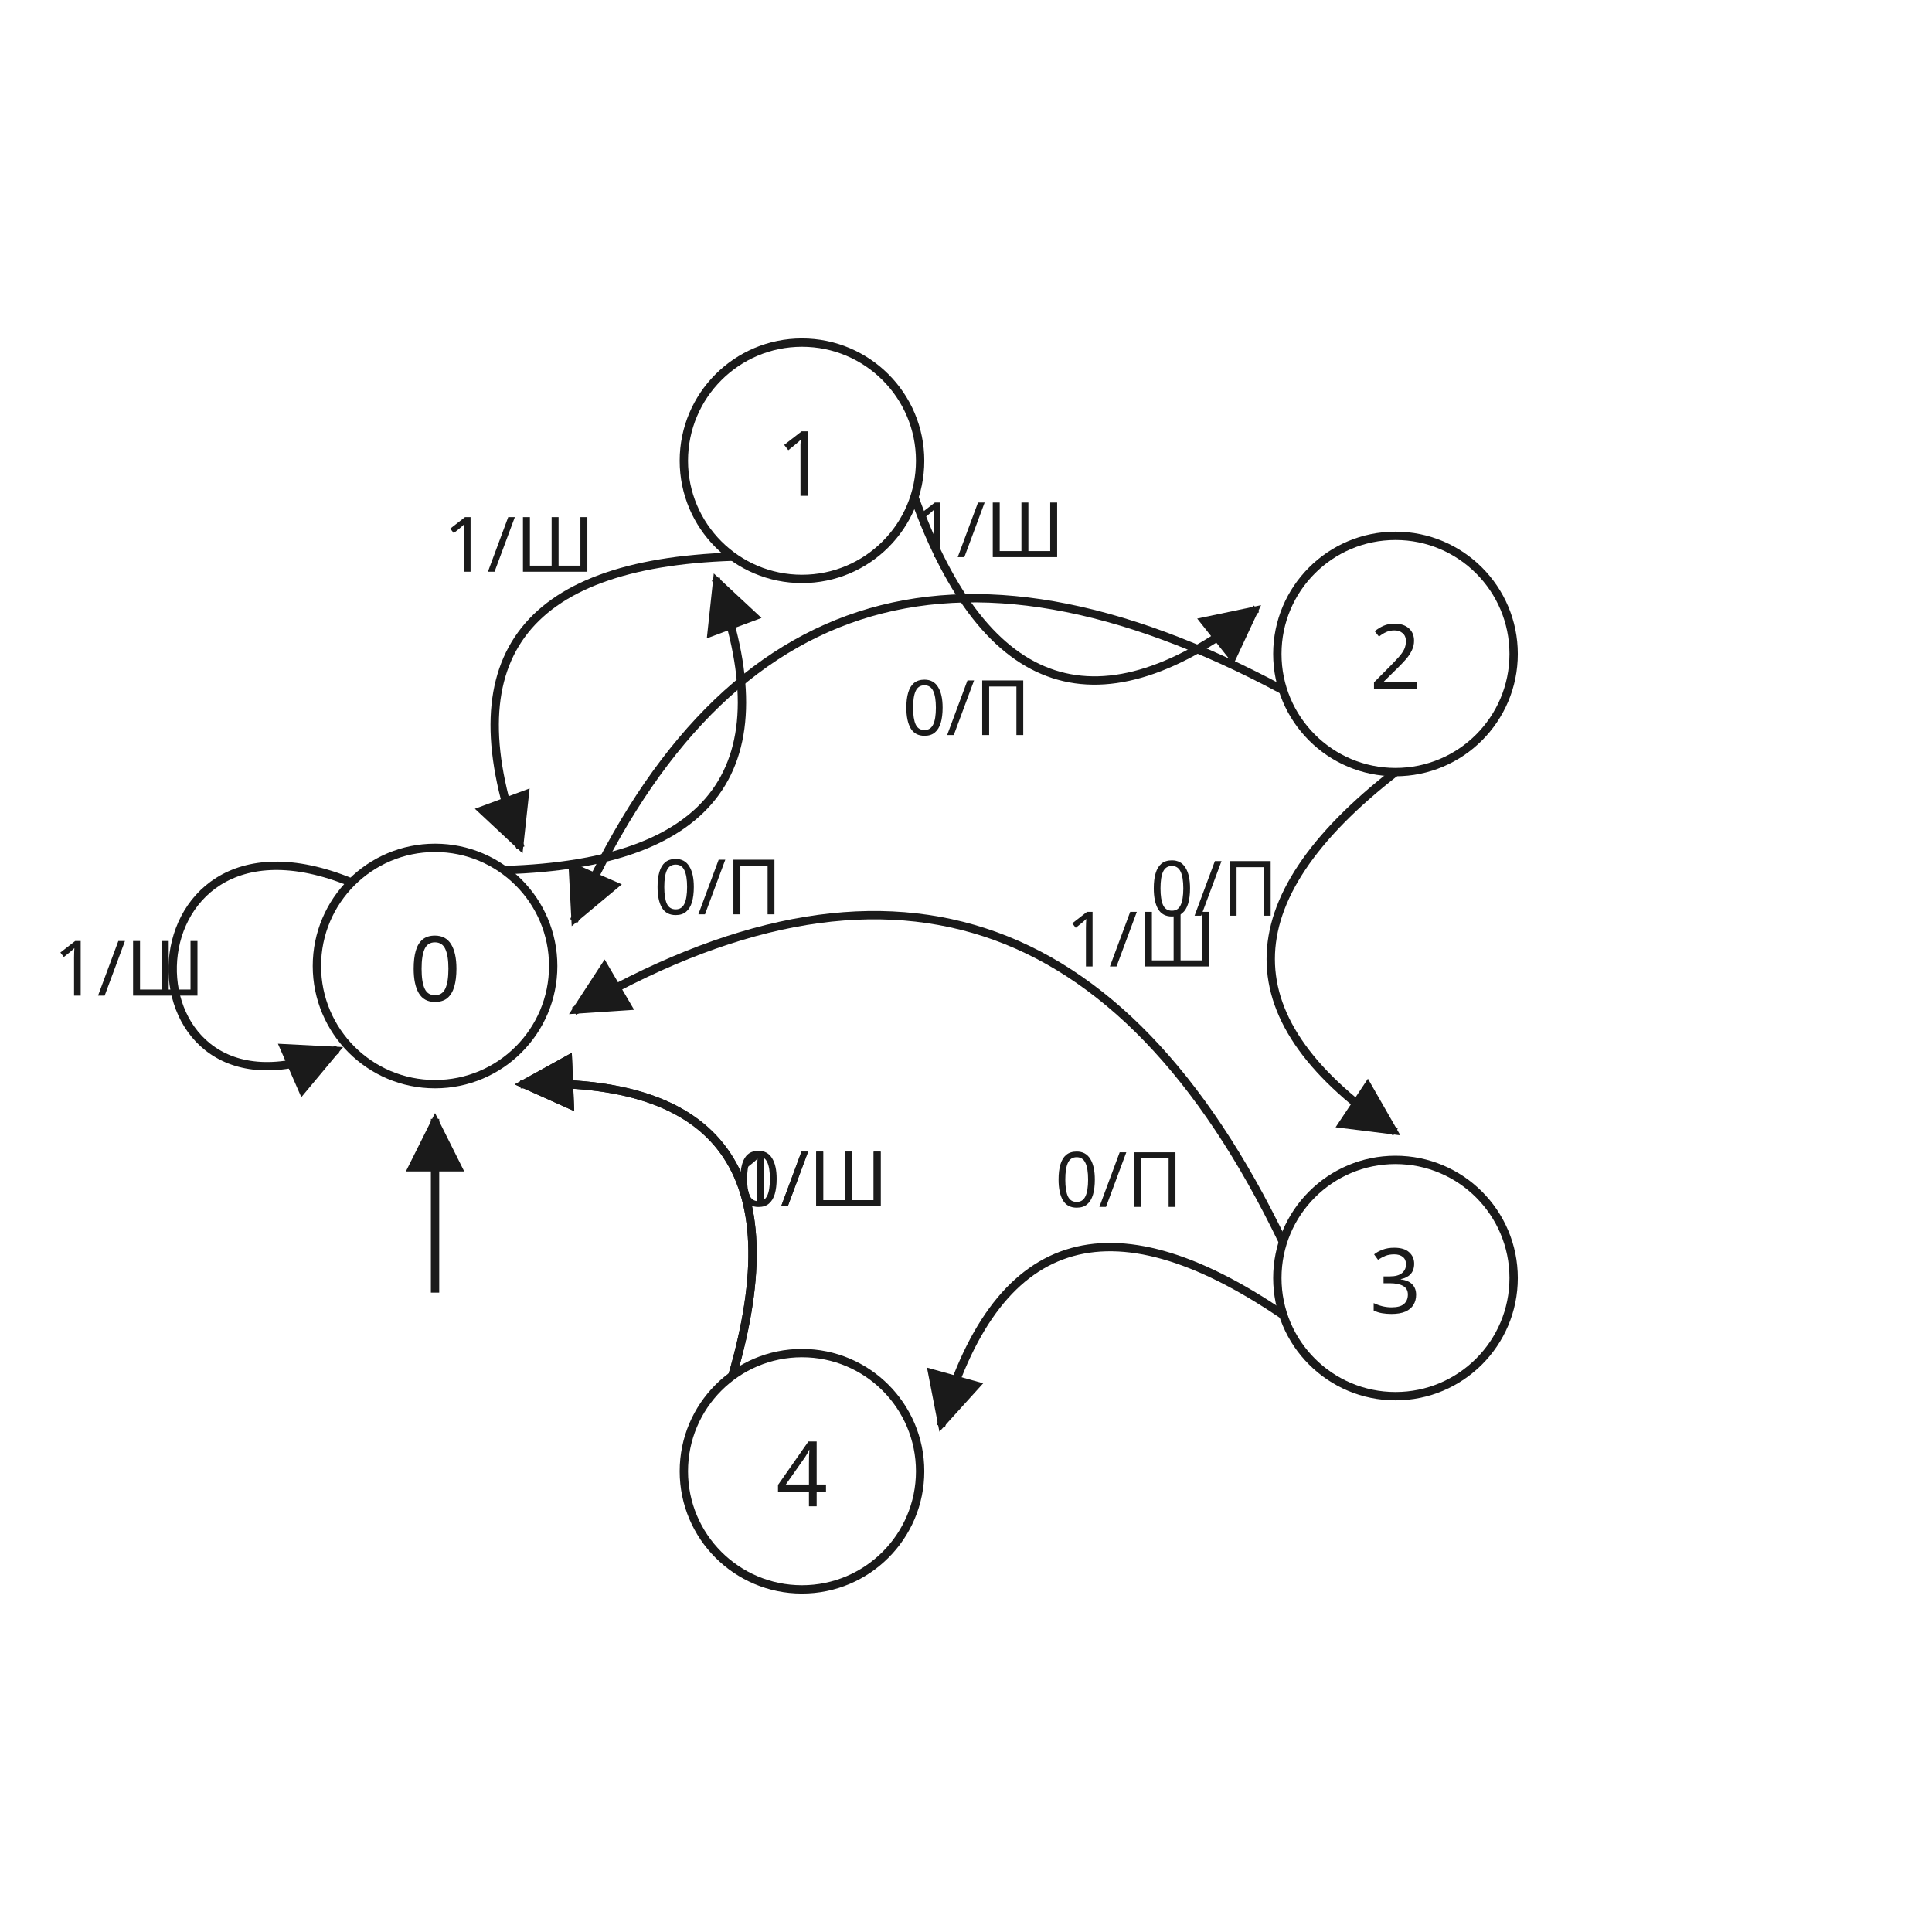
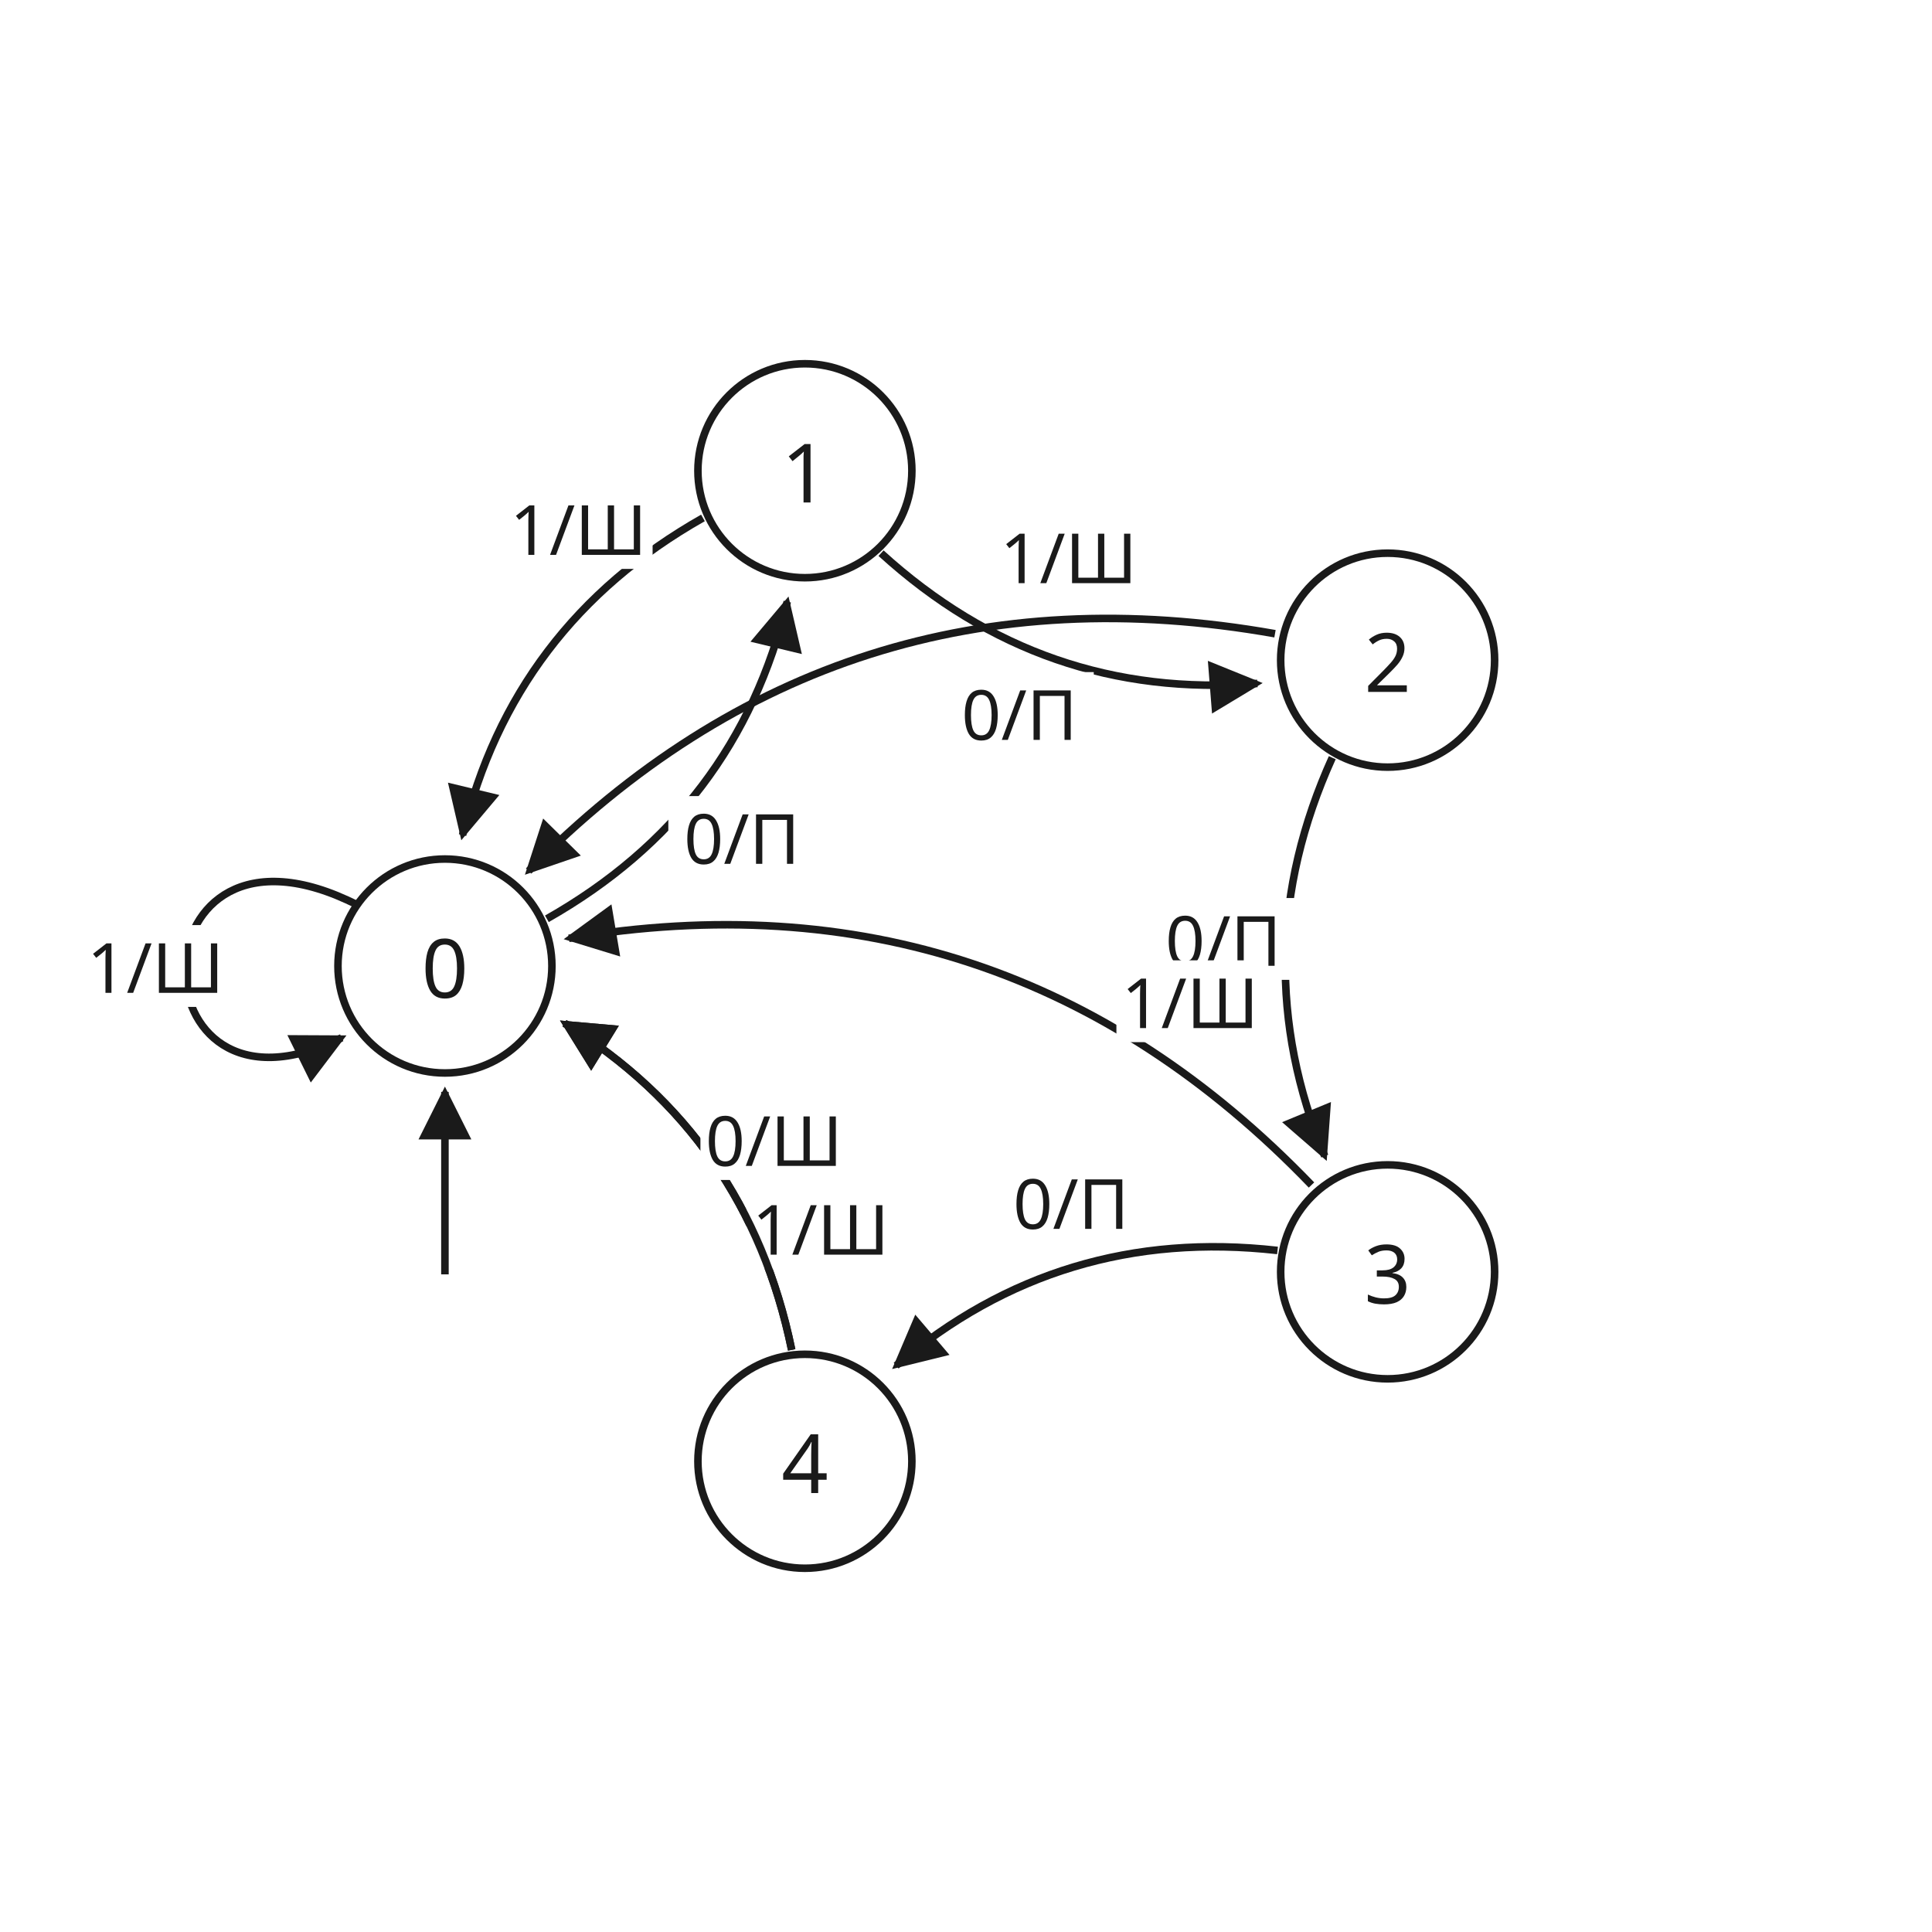
- <svg xmlns="http://www.w3.org/2000/svg" viewBox="0 0 278 278" width="278" height="278">
-   <rect width="278" height="278" fill="#ffffff" />
+ <svg xmlns="http://www.w3.org/2000/svg" viewBox="0 0 307 307" width="307" height="307">
+   <rect width="307" height="307" fill="#ffffff" />
  <defs>
    <marker id="arrow" viewBox="0 0 10 10" refX="9" refY="5" markerWidth="7" markerHeight="7" orient="auto-start-reverse">
      <path d="M 0 0 L 10 5 L 0 10 z" fill="#1a1a1a" />
    </marker>
  </defs>
-   <path d="M 50.6 127.0 C 16.6 113.0 16.6 165.0 48.6 151.0" fill="none" stroke="#1a1a1a" stroke-width="1.2" marker-end="url(#arrow)" />
-   <text x="18.6" y="139.0" font-family="osifont, ISOCPEUR, sans-serif" font-size="11" text-anchor="middle" dominant-baseline="central" fill="#1a1a1a">1/Ш</text>
-   <path d="M 72.6 125.2 Q 118.1 123.8 103.0 83.3" fill="none" stroke="#1a1a1a" stroke-width="1.2" marker-end="url(#arrow)" />
-   <text x="103.3" y="127.3" font-family="osifont, ISOCPEUR, sans-serif" font-size="11" text-anchor="middle" dominant-baseline="central" fill="#1a1a1a">0/П</text>
-   <path d="M 105.4 80.1 Q 59.9 81.6 74.9 122.0" fill="none" stroke="#1a1a1a" stroke-width="1.2" marker-end="url(#arrow)" />
-   <text x="74.7" y="78.0" font-family="osifont, ISOCPEUR, sans-serif" font-size="11" text-anchor="middle" dominant-baseline="central" fill="#1a1a1a">1/Ш</text>
-   <path d="M 131.6 71.6 Q 147.0 114.4 180.8 87.6" fill="none" stroke="#1a1a1a" stroke-width="1.2" marker-end="url(#arrow)" />
-   <text x="139.1" y="101.5" font-family="osifont, ISOCPEUR, sans-serif" font-size="11" text-anchor="middle" dominant-baseline="central" fill="#1a1a1a">0/П</text>
-   <path d="M 184.6 99.3 Q 113.7 61.3 82.6 132.5" fill="none" stroke="#1a1a1a" stroke-width="1.2" marker-end="url(#arrow)" />
-   <text x="142.3" y="75.9" font-family="osifont, ISOCPEUR, sans-serif" font-size="11" text-anchor="middle" dominant-baseline="central" fill="#1a1a1a">1/Ш</text>
-   <path d="M 200.8 111.1 Q 164.9 139.0 200.8 162.9" fill="none" stroke="#1a1a1a" stroke-width="1.2" marker-end="url(#arrow)" />
-   <text x="174.7" y="127.5" font-family="osifont, ISOCPEUR, sans-serif" font-size="11" text-anchor="middle" dominant-baseline="central" fill="#1a1a1a">0/П</text>
-   <path d="M 184.6 178.7 Q 149.7 106.2 82.6 145.5" fill="none" stroke="#1a1a1a" stroke-width="1.2" marker-end="url(#arrow)" />
-   <text x="164.2" y="134.8" font-family="osifont, ISOCPEUR, sans-serif" font-size="11" text-anchor="middle" dominant-baseline="central" fill="#1a1a1a">1/Ш</text>
-   <path d="M 184.6 189.2 Q 147.0 163.6 135.4 205.2" fill="none" stroke="#1a1a1a" stroke-width="1.2" marker-end="url(#arrow)" />
-   <text x="161.0" y="169.4" font-family="osifont, ISOCPEUR, sans-serif" font-size="11" text-anchor="middle" dominant-baseline="central" fill="#1a1a1a">0/П</text>
-   <path d="M 105.4 197.9 Q 118.1 154.2 74.9 156.0" fill="none" stroke="#1a1a1a" stroke-width="1.2" marker-end="url(#arrow)" />
-   <text x="116.9" y="169.3" font-family="osifont, ISOCPEUR, sans-serif" font-size="11" text-anchor="middle" dominant-baseline="central" fill="#1a1a1a">1/Ш</text>
-   <path d="M 105.4 197.9 Q 118.1 154.2 74.9 156.0" fill="none" stroke="#1a1a1a" stroke-width="1.2" marker-end="url(#arrow)" />
-   <text x="116.9" y="169.3" font-family="osifont, ISOCPEUR, sans-serif" font-size="11" text-anchor="middle" dominant-baseline="central" fill="#1a1a1a">0/Ш</text>
-   <circle cx="62.6" cy="139.0" r="17" fill="#ffffff" stroke="#1a1a1a" stroke-width="1.2" />
-   <text x="62.6" y="139.0" font-family="osifont, ISOCPEUR, sans-serif" font-size="13" text-anchor="middle" dominant-baseline="central" fill="#1a1a1a">0</text>
-   <circle cx="115.4" cy="66.3" r="17" fill="#ffffff" stroke="#1a1a1a" stroke-width="1.2" />
-   <text x="115.4" y="66.3" font-family="osifont, ISOCPEUR, sans-serif" font-size="13" text-anchor="middle" dominant-baseline="central" fill="#1a1a1a">1</text>
-   <circle cx="200.8" cy="94.1" r="17" fill="#ffffff" stroke="#1a1a1a" stroke-width="1.2" />
-   <text x="200.8" y="94.1" font-family="osifont, ISOCPEUR, sans-serif" font-size="13" text-anchor="middle" dominant-baseline="central" fill="#1a1a1a">2</text>
-   <circle cx="200.8" cy="183.9" r="17" fill="#ffffff" stroke="#1a1a1a" stroke-width="1.2" />
-   <text x="200.8" y="183.9" font-family="osifont, ISOCPEUR, sans-serif" font-size="13" text-anchor="middle" dominant-baseline="central" fill="#1a1a1a">3</text>
-   <circle cx="115.4" cy="211.7" r="17" fill="#ffffff" stroke="#1a1a1a" stroke-width="1.2" />
-   <text x="115.4" y="211.7" font-family="osifont, ISOCPEUR, sans-serif" font-size="13" text-anchor="middle" dominant-baseline="central" fill="#1a1a1a">4</text>
-   <path d="M 62.6 186.0 L 62.6 161.0" stroke="#1a1a1a" stroke-width="1.2" marker-end="url(#arrow)" />
+   <path d="M 56.8 143.8 C 20.7 125.5 20.7 181.5 54.3 164.9" fill="none" stroke="#1a1a1a" stroke-width="1.2" marker-end="url(#arrow)" />
+   <rect x="13.0" y="147.0" width="23.5" height="13.0" fill="#ffffff" />
+   <text x="24.7" y="153.5" font-family="osifont, ISOCPEUR, sans-serif" font-size="11" text-anchor="middle" dominant-baseline="central" fill="#1a1a1a">1/Ш</text>
+   <path d="M 86.9 146.0 Q 117.1 128.9 125.1 95.6" fill="none" stroke="#1a1a1a" stroke-width="1.2" marker-end="url(#arrow)" />
+   <rect x="106.2" y="126.5" width="23.5" height="13.0" fill="#ffffff" />
+   <text x="117.9" y="133.0" font-family="osifont, ISOCPEUR, sans-serif" font-size="11" text-anchor="middle" dominant-baseline="central" fill="#1a1a1a">0/П</text>
+   <path d="M 111.7 82.3 Q 81.5 99.4 73.5 132.7" fill="none" stroke="#1a1a1a" stroke-width="1.2" marker-end="url(#arrow)" />
+   <rect x="80.2" y="77.4" width="23.5" height="13.0" fill="#ffffff" />
+   <text x="91.9" y="83.9" font-family="osifont, ISOCPEUR, sans-serif" font-size="11" text-anchor="middle" dominant-baseline="central" fill="#1a1a1a">1/Ш</text>
+   <path d="M 140.0 87.9 Q 165.7 111.3 199.8 108.6" fill="none" stroke="#1a1a1a" stroke-width="1.2" marker-end="url(#arrow)" />
+   <rect x="150.3" y="106.8" width="23.5" height="13.0" fill="#ffffff" />
+   <text x="162.0" y="113.3" font-family="osifont, ISOCPEUR, sans-serif" font-size="11" text-anchor="middle" dominant-baseline="central" fill="#1a1a1a">0/П</text>
+   <path d="M 202.6 100.7 Q 133.2 88.4 84.0 138.4" fill="none" stroke="#1a1a1a" stroke-width="1.2" marker-end="url(#arrow)" />
+   <rect x="158.0" y="81.9" width="23.5" height="13.0" fill="#ffffff" />
+   <text x="169.8" y="88.4" font-family="osifont, ISOCPEUR, sans-serif" font-size="11" text-anchor="middle" dominant-baseline="central" fill="#1a1a1a">1/Ш</text>
+   <path d="M 211.7 120.4 Q 197.4 152.0 210.5 183.7" fill="none" stroke="#1a1a1a" stroke-width="1.2" marker-end="url(#arrow)" />
+   <rect x="182.6" y="142.7" width="23.5" height="13.0" fill="#ffffff" />
+   <text x="194.4" y="149.2" font-family="osifont, ISOCPEUR, sans-serif" font-size="11" text-anchor="middle" dominant-baseline="central" fill="#1a1a1a">0/П</text>
+   <path d="M 208.4 188.3 Q 159.5 137.5 90.4 149.1" fill="none" stroke="#1a1a1a" stroke-width="1.2" marker-end="url(#arrow)" />
+   <rect x="177.4" y="152.6" width="23.5" height="13.0" fill="#ffffff" />
+   <text x="189.1" y="159.1" font-family="osifont, ISOCPEUR, sans-serif" font-size="11" text-anchor="middle" dominant-baseline="central" fill="#1a1a1a">1/Ш</text>
+   <path d="M 203.0 198.7 Q 168.5 194.8 142.4 217.0" fill="none" stroke="#1a1a1a" stroke-width="1.2" marker-end="url(#arrow)" />
+   <rect x="158.5" y="184.5" width="23.5" height="13.0" fill="#ffffff" />
+   <text x="170.2" y="191.0" font-family="osifont, ISOCPEUR, sans-serif" font-size="11" text-anchor="middle" dominant-baseline="central" fill="#1a1a1a">0/П</text>
+   <path d="M 125.8 214.5 Q 118.8 180.5 89.7 162.6" fill="none" stroke="#1a1a1a" stroke-width="1.2" marker-end="url(#arrow)" />
+   <rect x="118.6" y="188.6" width="23.5" height="13.0" fill="#ffffff" />
+   <text x="130.4" y="195.1" font-family="osifont, ISOCPEUR, sans-serif" font-size="11" text-anchor="middle" dominant-baseline="central" fill="#1a1a1a">1/Ш</text>
+   <path d="M 125.8 214.5 Q 118.8 180.5 89.7 162.6" fill="none" stroke="#1a1a1a" stroke-width="1.2" marker-end="url(#arrow)" />
+   <rect x="111.3" y="174.5" width="23.5" height="13.0" fill="#ffffff" />
+   <text x="123.0" y="181.0" font-family="osifont, ISOCPEUR, sans-serif" font-size="11" text-anchor="middle" dominant-baseline="central" fill="#1a1a1a">0/Ш</text>
+   <circle cx="70.7" cy="153.5" r="17" fill="#ffffff" stroke="#1a1a1a" stroke-width="1.2" />
+   <text x="70.7" y="153.5" font-family="osifont, ISOCPEUR, sans-serif" font-size="13" text-anchor="middle" dominant-baseline="central" fill="#1a1a1a">0</text>
+   <circle cx="127.9" cy="74.8" r="17" fill="#ffffff" stroke="#1a1a1a" stroke-width="1.2" />
+   <text x="127.9" y="74.8" font-family="osifont, ISOCPEUR, sans-serif" font-size="13" text-anchor="middle" dominant-baseline="central" fill="#1a1a1a">1</text>
+   <circle cx="220.5" cy="104.9" r="17" fill="#ffffff" stroke="#1a1a1a" stroke-width="1.2" />
+   <text x="220.5" y="104.9" font-family="osifont, ISOCPEUR, sans-serif" font-size="13" text-anchor="middle" dominant-baseline="central" fill="#1a1a1a">2</text>
+   <circle cx="220.5" cy="202.1" r="17" fill="#ffffff" stroke="#1a1a1a" stroke-width="1.2" />
+   <text x="220.5" y="202.1" font-family="osifont, ISOCPEUR, sans-serif" font-size="13" text-anchor="middle" dominant-baseline="central" fill="#1a1a1a">3</text>
+   <circle cx="127.9" cy="232.2" r="17" fill="#ffffff" stroke="#1a1a1a" stroke-width="1.2" />
+   <text x="127.9" y="232.2" font-family="osifont, ISOCPEUR, sans-serif" font-size="13" text-anchor="middle" dominant-baseline="central" fill="#1a1a1a">4</text>
+   <path d="M 70.7 202.5 L 70.7 173.5" stroke="#1a1a1a" stroke-width="1.2" marker-end="url(#arrow)" />
</svg>
